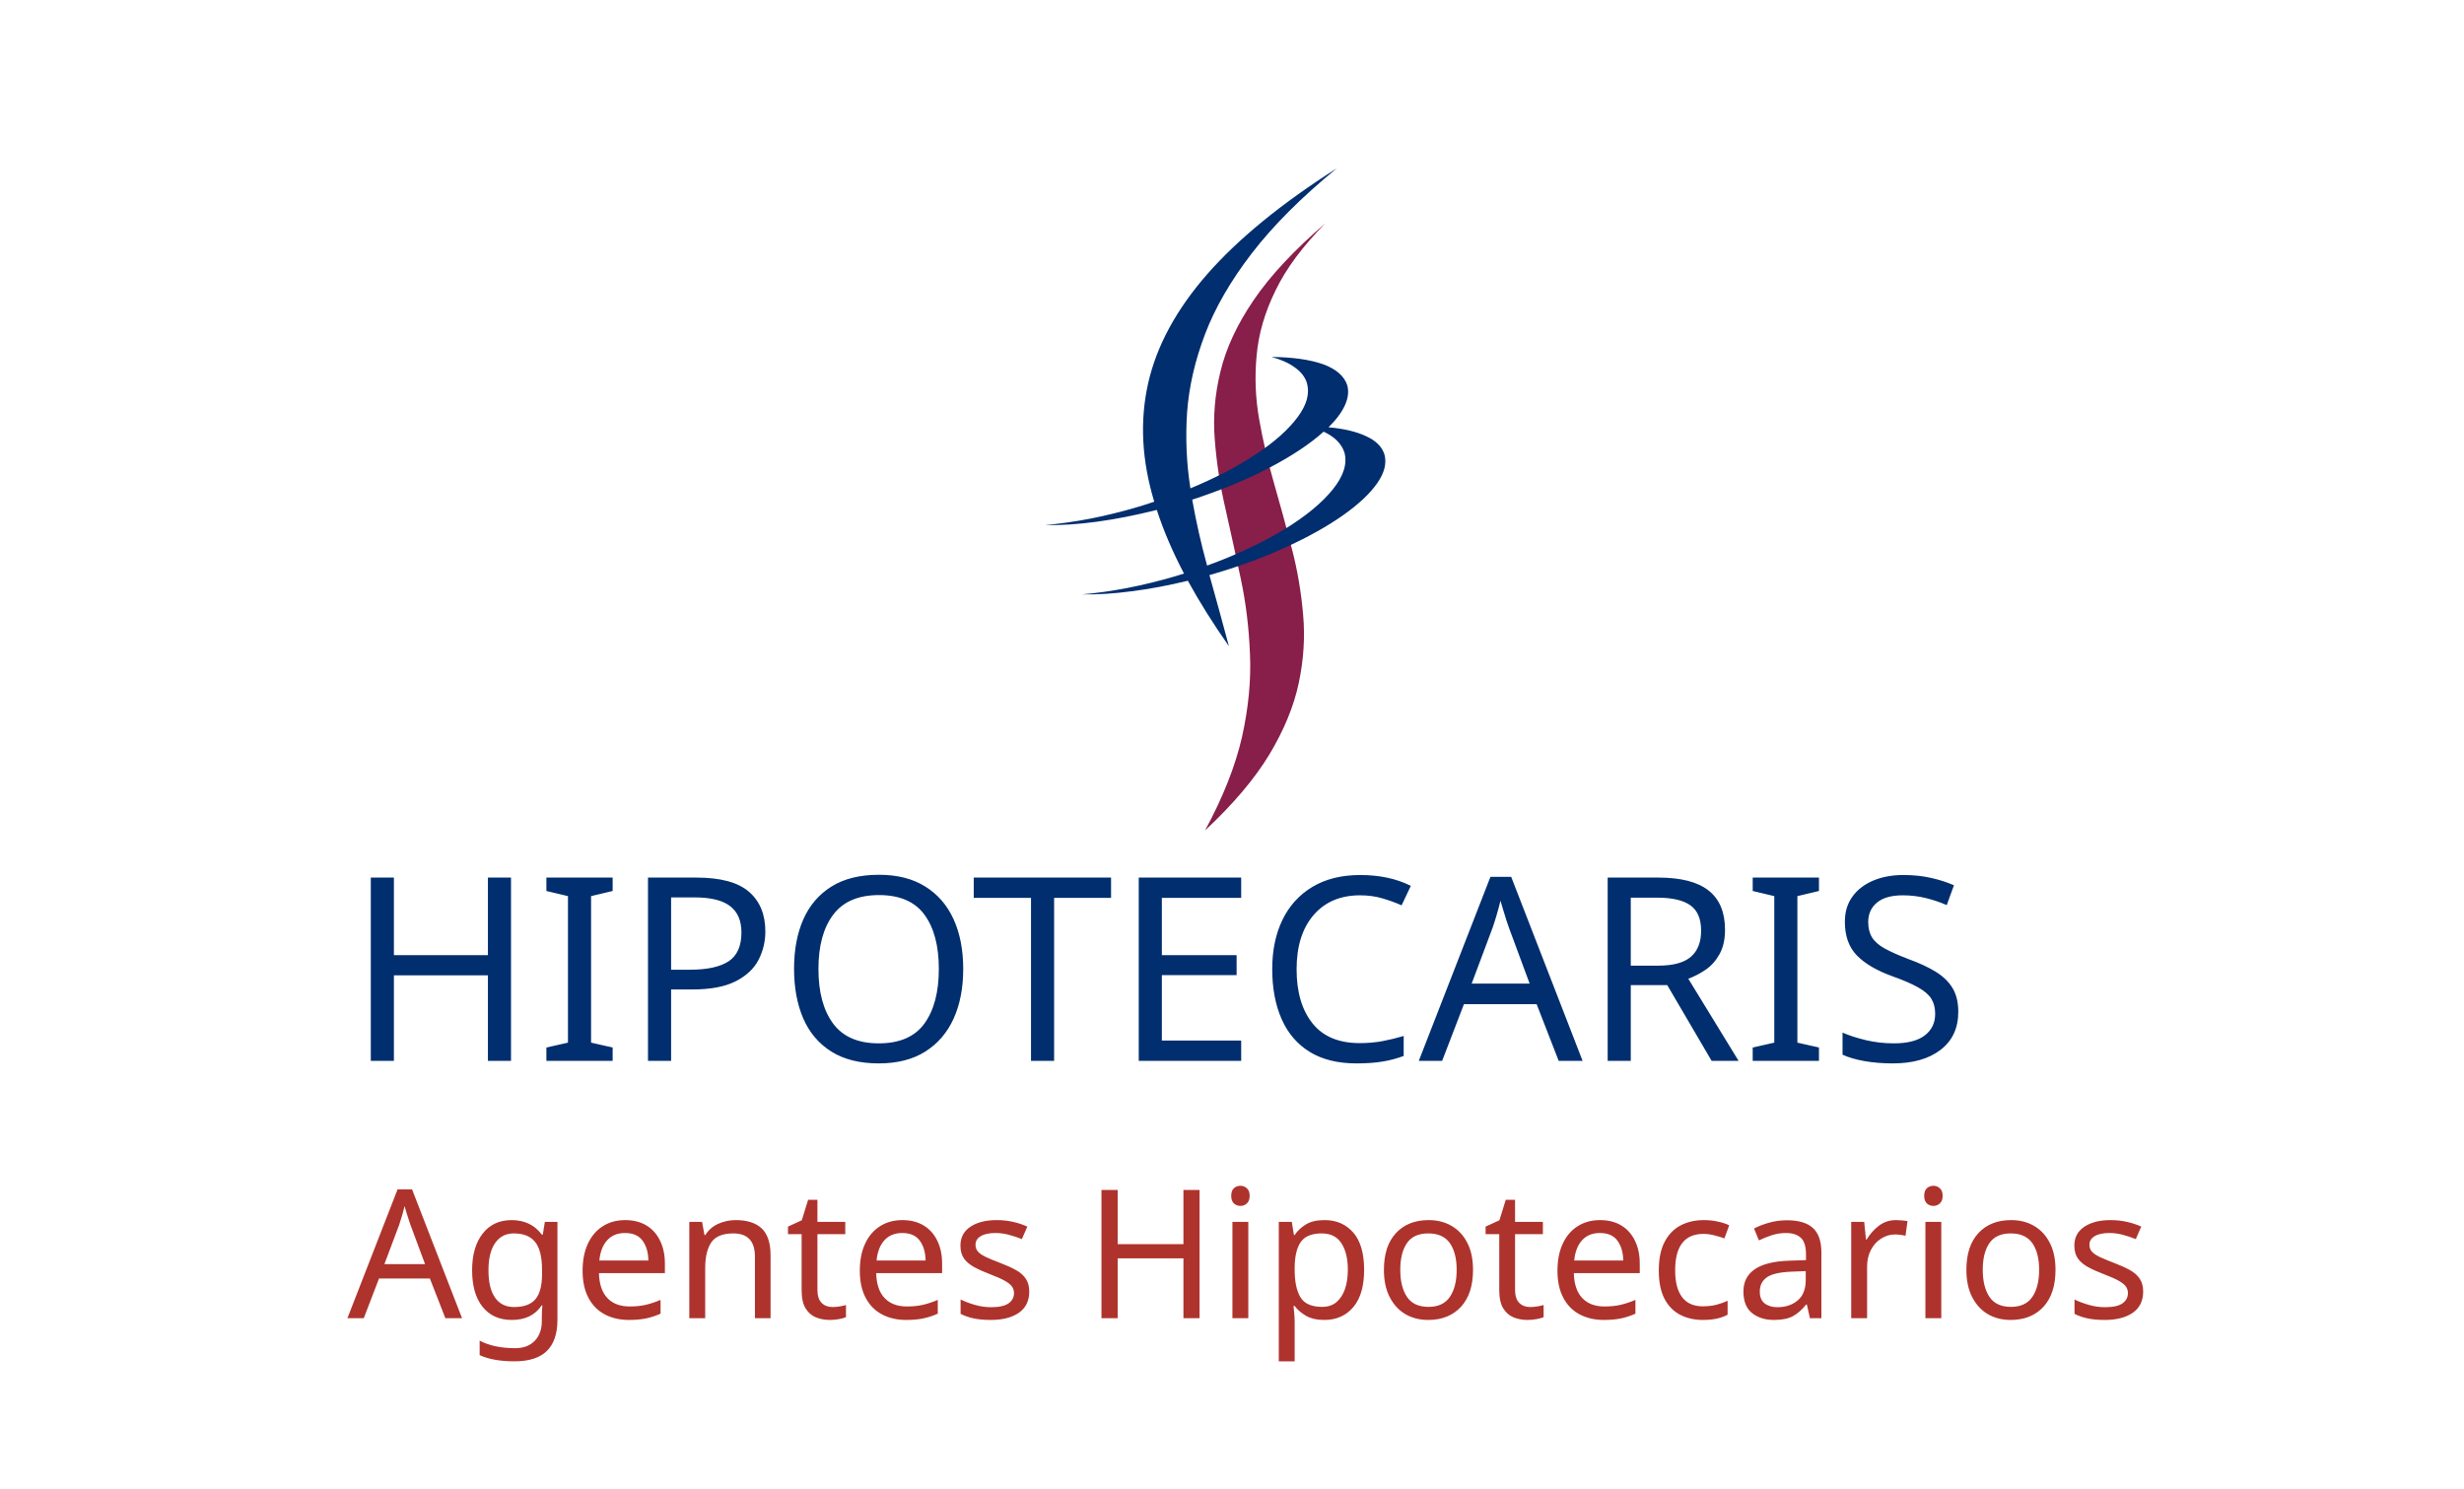
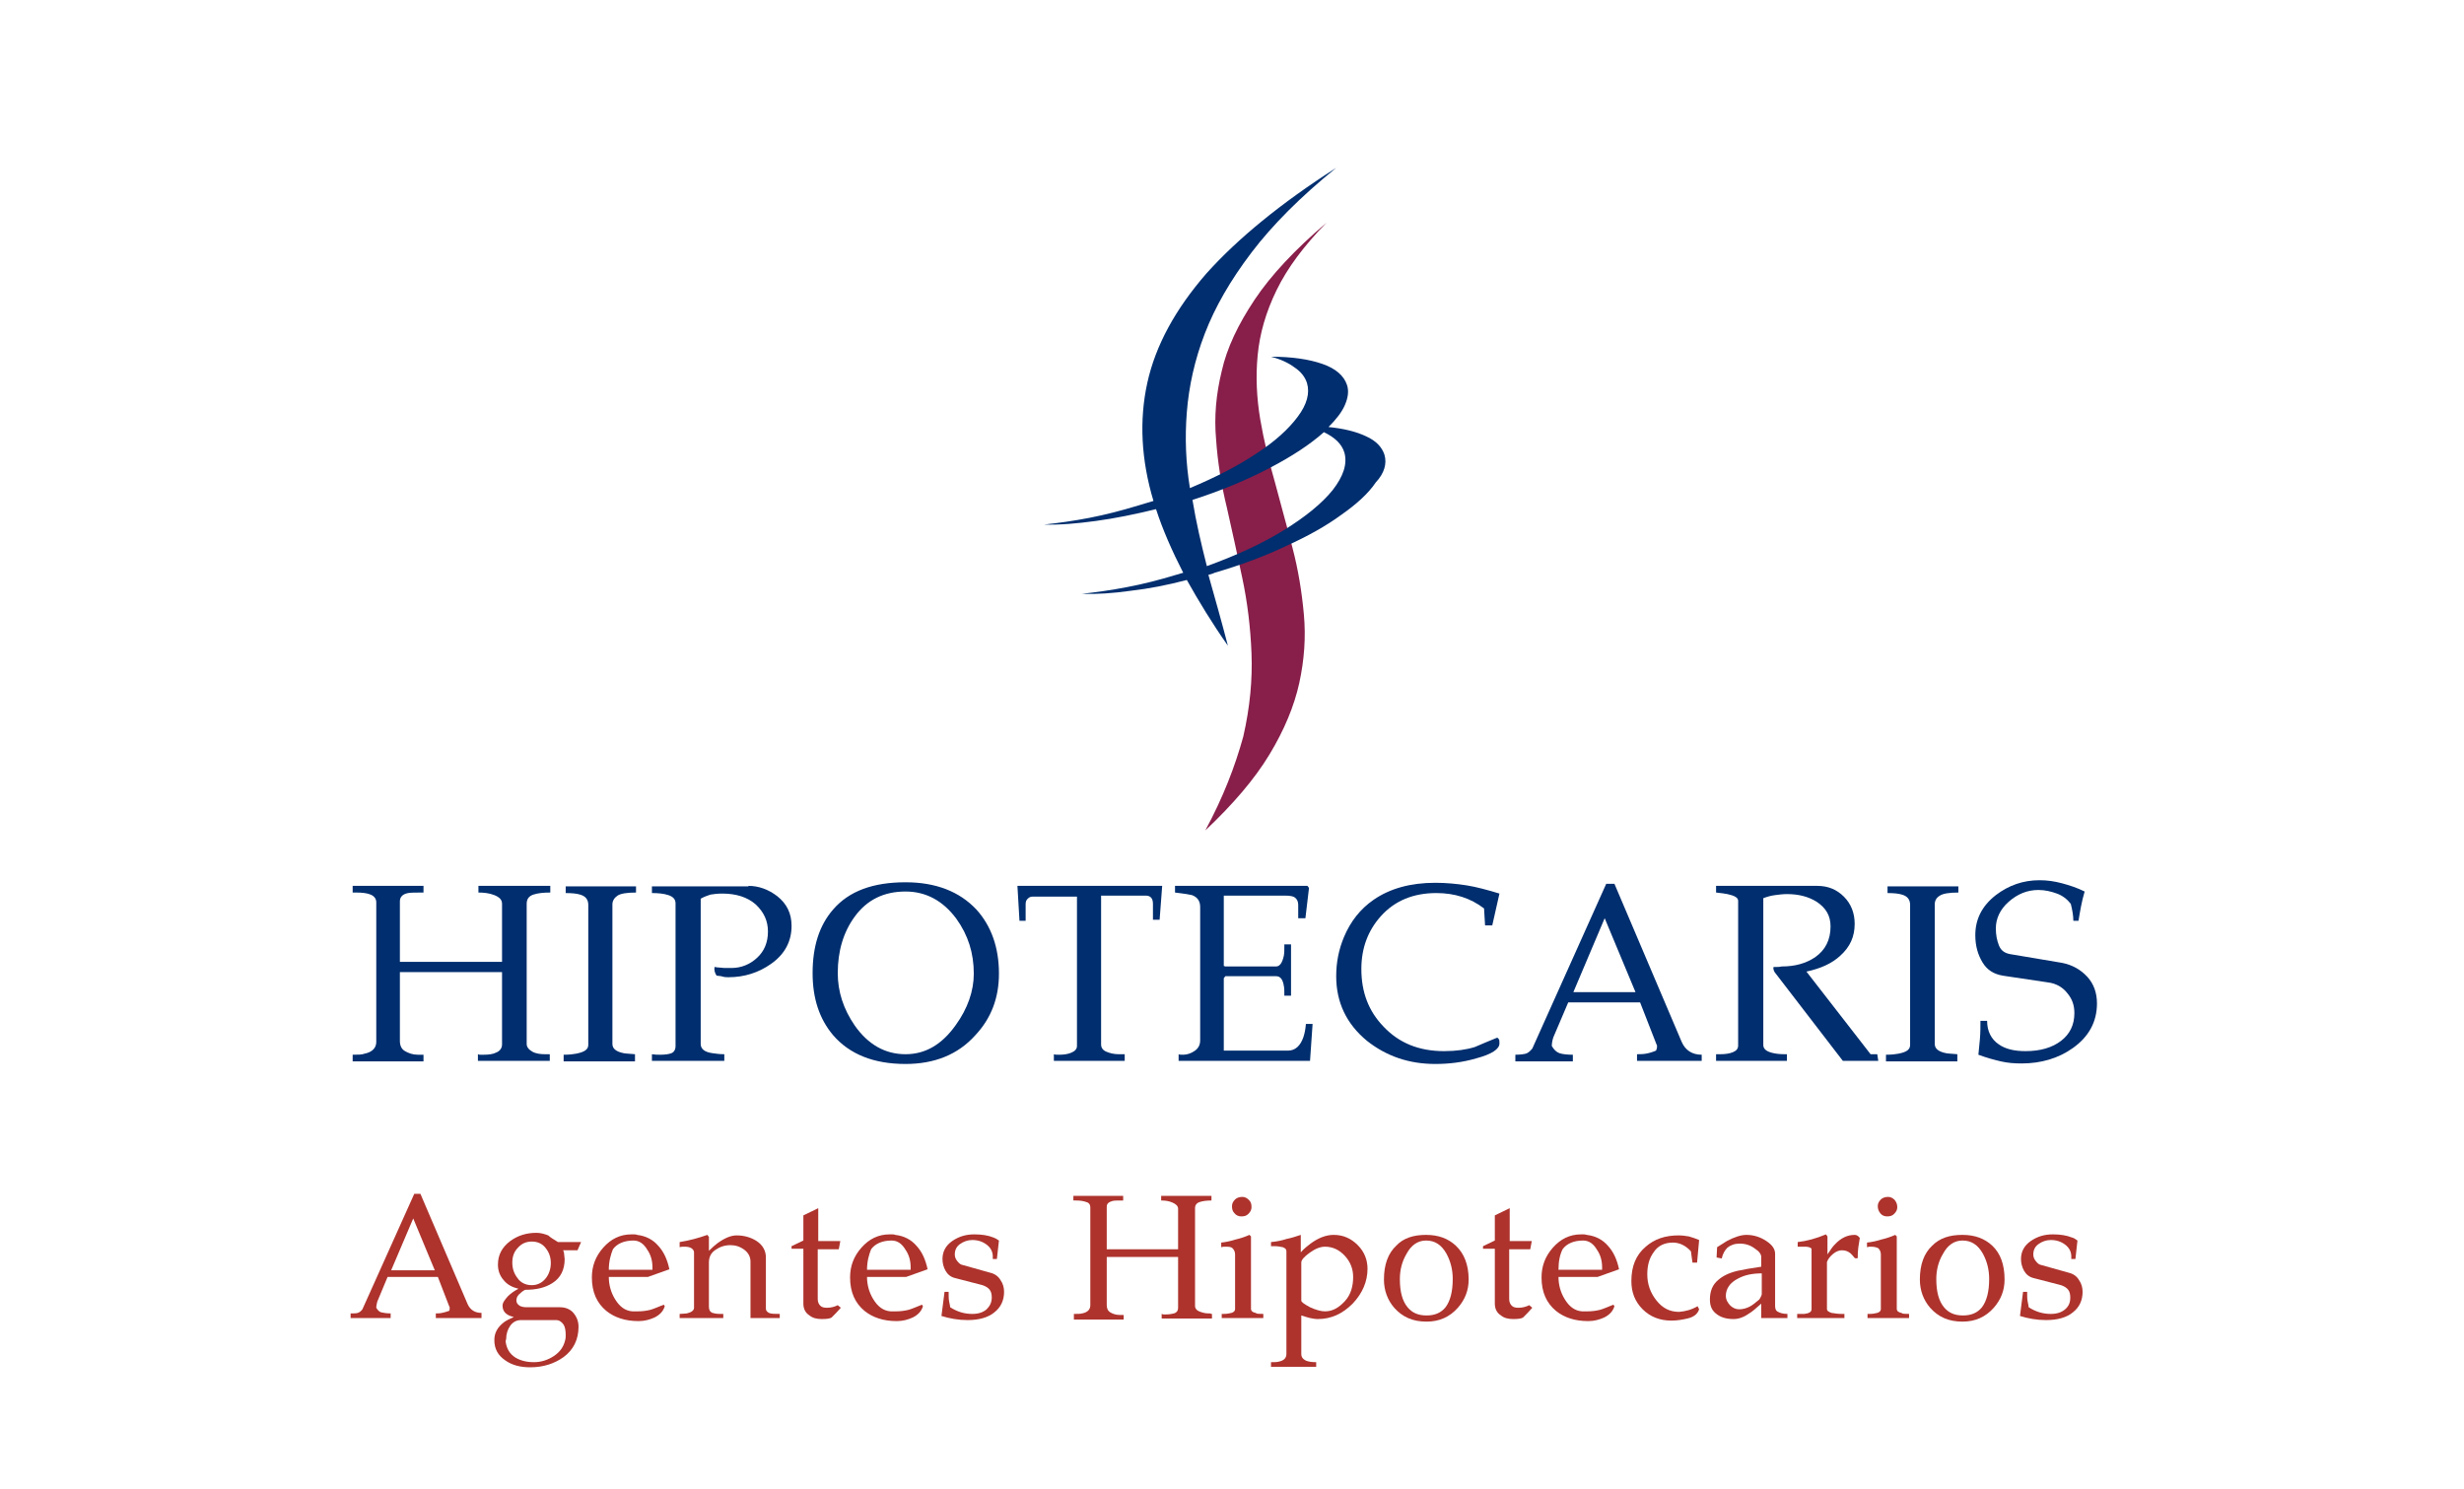
- <svg xmlns="http://www.w3.org/2000/svg" width="480pt" height="290pt" viewBox="0 0 480 290" version="1.1">
+ <svg xmlns="http://www.w3.org/2000/svg" version="1.1" id="Layer_1" x="0px" y="0px" viewBox="0 0 480 290" style="enable-background:new 0 0 480 290;" xml:space="preserve">
+   <style type="text/css">
+ 	.st0{fill:#881E4A;}
+ 	.st1{fill:#002E6E;}
+ 	.st2{enable-background:new    ;}
+ 	.st3{fill:#AE332D;}
+ </style>
  <g id="surface2" transform="matrix(1,0,0,1,0,0)">
-     <path style=" stroke:none;fill-rule:evenodd;fill:rgb(53.333%,11.765%,29.02%);fill-opacity:1;" d="M 234.75 161.801 C 240.184 156.734 244.352 151.816 247.25 147.051 C 250.117 142.285 252.035 137.633 253 133.102 C 253.965 128.535 254.25 124.082 253.852 119.75 C 253.484 115.383 252.75 111.082 251.648 106.852 C 250.551 102.582 249.398 98.367 248.199 94.199 C 247 90.035 246.035 85.883 245.301 81.75 C 244.566 77.582 244.398 73.418 244.801 69.25 C 245.168 65.051 246.398 60.816 248.5 56.551 C 250.566 52.285 253.801 47.934 258.199 43.5 C 252.102 48.734 247.434 53.734 244.199 58.5 C 240.965 63.266 238.816 67.898 237.75 72.398 C 236.648 76.898 236.285 81.332 236.648 85.699 C 236.984 90.102 237.668 94.535 238.699 99 C 239.699 103.434 240.699 108 241.699 112.699 C 242.699 117.398 243.301 122.301 243.5 127.398 C 243.734 132.5 243.215 137.898 241.949 143.602 C 240.648 149.266 238.25 155.332 234.75 161.801 " />
-     <path style=" stroke:none;fill-rule:evenodd;fill:rgb(0%,18.039%,43.137%);fill-opacity:1;" d="M 232.25 97.352 C 237.852 95.516 242.852 93.449 247.25 91.148 C 251.648 88.852 255.184 86.5 257.852 84.102 C 259.984 85.102 261.332 86.449 261.898 88.148 C 262.5 90.352 261.734 92.766 259.602 95.398 C 257.465 98.035 254.301 100.633 250.102 103.199 C 245.867 105.766 240.883 108.102 235.148 110.199 C 233.984 105.965 233.016 101.684 232.25 97.352 M 269.699 88.551 C 269.234 87.051 268.051 85.867 266.148 85 C 264.25 84.102 261.801 83.516 258.801 83.25 C 260.301 81.785 261.367 80.352 262 78.949 C 262.633 77.551 262.785 76.25 262.449 75.051 C 261.852 73.25 260.266 71.883 257.699 70.949 C 255.102 70.051 251.766 69.582 247.699 69.551 C 249.566 70.051 251.082 70.734 252.25 71.602 C 253.449 72.434 254.234 73.449 254.602 74.648 C 255.168 76.684 254.566 78.883 252.801 81.25 C 251.035 83.648 248.352 86.051 244.75 88.449 C 241.148 90.852 236.867 93.082 231.898 95.148 C 231.133 90.285 230.918 85.352 231.25 80.352 C 231.617 75.352 232.785 70.266 234.75 65.102 C 236.715 59.934 239.766 54.668 243.898 49.301 C 248.035 43.934 253.535 38.434 260.398 32.801 C 249.602 39.668 241.184 46.551 235.148 53.449 C 229.117 60.352 225.285 67.449 223.648 74.75 C 222.016 82.051 222.418 89.715 224.852 97.75 C 223.883 98.082 222.898 98.398 221.898 98.699 C 218.633 99.668 215.465 100.449 212.398 101.051 C 209.301 101.648 206.352 102.066 203.551 102.301 C 206.617 102.367 210 102.148 213.699 101.648 C 217.367 101.148 221.25 100.383 225.352 99.352 C 226.648 103.352 228.418 107.484 230.648 111.75 C 230.184 111.883 229.699 112.035 229.199 112.199 C 225.934 113.168 222.75 113.949 219.648 114.551 C 216.582 115.148 213.633 115.566 210.801 115.801 C 213.734 115.867 216.949 115.668 220.449 115.199 C 223.918 114.766 227.566 114.082 231.398 113.148 C 233.668 117.285 236.332 121.535 239.398 125.898 C 238.168 121.301 236.898 116.684 235.602 112.051 C 236 111.949 236.398 111.832 236.801 111.699 C 241.867 110.199 246.516 108.465 250.75 106.5 C 254.949 104.566 258.551 102.551 261.551 100.449 C 264.582 98.316 266.816 96.234 268.25 94.199 C 269.684 92.168 270.168 90.285 269.699 88.551 " />
+     <path class="st0" d="M234.8,161.8c5.4-5.1,9.6-10,12.5-14.8c2.9-4.8,4.8-9.4,5.8-13.9c1-4.6,1.3-9,0.9-13.4   c-0.4-4.4-1.1-8.7-2.2-12.9c-1.1-4.3-2.3-8.5-3.4-12.7c-1.2-4.2-2.2-8.3-2.9-12.4c-0.7-4.2-0.9-8.3-0.5-12.5   c0.4-4.2,1.6-8.4,3.7-12.7c2.1-4.3,5.3-8.6,9.7-13.1c-6.1,5.2-10.8,10.2-14,15s-5.4,9.4-6.4,13.9c-1.1,4.5-1.5,8.9-1.1,13.3   c0.3,4.4,1,8.8,2.1,13.3c1,4.4,2,9,3,13.7s1.6,9.6,1.8,14.7c0.2,5.1-0.3,10.5-1.6,16.2C240.6,149.3,238.3,155.3,234.8,161.8" />
+     <path class="st1" d="M232.3,97.4c5.6-1.8,10.6-3.9,15-6.2c4.4-2.3,7.9-4.6,10.6-7c2.1,1,3.5,2.3,4,4c0.6,2.2-0.2,4.6-2.3,7.3   c-2.1,2.6-5.3,5.2-9.5,7.8c-4.2,2.6-9.2,4.9-15,7C234,106,233,101.7,232.3,97.4 M269.7,88.6c-0.5-1.5-1.6-2.7-3.6-3.6   c-1.9-0.9-4.3-1.5-7.3-1.8c1.5-1.5,2.6-2.9,3.2-4.3c0.6-1.4,0.8-2.7,0.4-3.9c-0.6-1.8-2.2-3.2-4.8-4.1c-2.6-0.9-5.9-1.4-10-1.4   c1.9,0.5,3.4,1.2,4.6,2.1c1.2,0.8,2,1.8,2.4,3c0.6,2,0,4.2-1.8,6.6c-1.8,2.4-4.4,4.8-8.1,7.2c-3.6,2.4-7.9,4.6-12.9,6.7   c-0.8-4.9-1-9.8-0.6-14.8c0.4-5,1.5-10.1,3.5-15.3c2-5.2,5-10.4,9.1-15.8c4.1-5.4,9.6-10.9,16.5-16.5   c-10.8,6.9-19.2,13.8-25.3,20.6c-6,6.9-9.9,14-11.5,21.3c-1.6,7.3-1.2,15,1.2,23c-1,0.3-2,0.6-3,0.9c-3.3,1-6.4,1.8-9.5,2.4   c-3.1,0.6-6,1-8.8,1.3c3.1,0.1,6.4-0.2,10.1-0.7c3.7-0.5,7.6-1.3,11.7-2.3c1.3,4,3.1,8.1,5.3,12.4c-0.5,0.1-0.9,0.3-1.4,0.4   c-3.3,1-6.4,1.8-9.6,2.4c-3.1,0.6-6,1-8.8,1.3c2.9,0.1,6.1-0.1,9.6-0.6c3.5-0.4,7.1-1.1,10.9-2.1c2.3,4.1,4.9,8.4,8,12.8   c-1.2-4.6-2.5-9.2-3.8-13.8c0.4-0.1,0.8-0.2,1.2-0.4c5.1-1.5,9.7-3.2,13.9-5.2c4.2-1.9,7.8-3.9,10.8-6.1c3-2.1,5.3-4.2,6.7-6.3   C269.7,92.2,270.2,90.3,269.7,88.6" />
  </g>
  <g id="surface4">
-     <text style="fill:rgb(0,46,110)" font-family="Palermo" font-size="50" id="0" transform="matrix(1,0,0,1,64.35,156.6) translate(3.04,50.09)" xml:space="preserve">HIPOTECARIS</text>
-     <text style="fill:rgb(174,51,45)" font-family="Palermo" font-size="35" id="1" transform="matrix(1,0,0,1,65.55,221.75) translate(2.13,35.08)" xml:space="preserve">Agentes Hipotecarios</text>
+     <g class="st2">
+       <path class="st1" d="M107.1,205.4v1.3h-14v-1.3c0.2,0.1,0.3,0.1,0.5,0.1c0.2,0,0.4,0,0.6,0c1,0,1.8-0.1,2.4-0.4    c0.8-0.3,1.2-0.9,1.2-1.6v-14.1H77.9v13.4c0,0.9,0.3,1.6,1,2c0.7,0.4,1.5,0.7,2.5,0.7c0.3,0,0.6,0,1.1,0v1.3H68.7v-1.3    c1,0,1.8,0,2.3-0.2c1.5-0.3,2.3-1.1,2.3-2.3v-27.2c0-0.7-0.4-1.2-1.1-1.5c-0.7-0.3-1.7-0.4-2.8-0.4c-0.3,0-0.6,0-0.7,0v-1.3h13.8    v1.3c-1.5,0-2.5,0-3,0.1c-1.1,0.2-1.6,0.8-1.6,1.6v11.8h19.9v-11.3c0-0.8-0.5-1.3-1.5-1.7c-1-0.4-2.1-0.5-3.1-0.5v-1.3h14v1.3    c-1.3,0-2.4,0.1-3.3,0.4c-0.9,0.3-1.3,0.9-1.3,1.8v27.3c0,0.6,0.4,1.1,1.1,1.5c0.7,0.4,1.6,0.5,2.5,0.5c0.2,0,0.3,0,0.5,0    C106.9,205.4,107,205.4,107.1,205.4z" />
+       <path class="st1" d="M123.9,172.6v1.3c-1.8,0-3,0.2-3.6,0.6c-0.6,0.4-1,1-1,1.7v27.2c0,0.9,0.7,1.5,2.2,1.8    c0.5,0.1,1.2,0.1,2.2,0.2v1.4h-13.9v-1.3c1.1,0,1.9-0.1,2.4-0.2c1.6-0.3,2.4-0.8,2.4-1.7v-27.3c0-1-0.5-1.7-1.6-2    c-0.6-0.2-1.6-0.3-2.8-0.3v-1.3H123.9z" />
+       <path class="st1" d="M145.8,172.6c2,0,3.9,0.7,5.6,2c1.9,1.5,2.8,3.4,2.8,5.8c0,3-1.3,5.5-4,7.4c-2.4,1.7-5.2,2.6-8.3,2.6    c-0.4,0-0.8,0-1.4-0.2c-0.6-0.1-0.9-0.1-0.9-0.1c-0.4-0.6-0.5-1.2-0.4-1.7c0.2,0,0.4,0.1,0.8,0.1c0.4,0,0.7,0.1,1.1,0.1    c0.6,0,1.1,0,1.4,0c1.9,0,3.6-0.7,5-2c1.4-1.3,2.1-3,2.1-5.1c0-2.1-0.8-3.8-2.4-5.3c-1.6-1.4-3.8-2.1-6.5-2.1    c-0.9,0-1.7,0.1-2.3,0.2c-0.6,0.2-1.2,0.4-1.9,0.8v28.3c0,1,0.8,1.6,2.3,1.8c0.7,0.1,1.4,0.2,2.3,0.2v1.3h-14.1v-1.3    c0.6,0.1,1.1,0.1,1.6,0.1c0.9,0,1.7-0.1,2.2-0.3c0.5-0.2,0.8-0.7,0.8-1.4v-27.8c0-0.8-0.5-1.3-1.4-1.6c-0.9-0.3-2-0.4-3.2-0.4    v-1.3H145.8z" />
+       <path class="st1" d="M194.6,189.7c0,4.7-1.5,8.7-4.6,12c-3.4,3.8-8,5.6-13.6,5.6c-6.2,0-10.9-1.9-14.1-5.6c-2.7-3.2-4-7.2-4-12.1    c0-5.2,1.3-9.3,4-12.4c3.1-3.6,7.8-5.3,14.1-5.3c5.9,0,10.5,1.8,13.8,5.3C193.1,180.4,194.6,184.6,194.6,189.7z M189.7,189.7    c0-4-1.1-7.5-3.4-10.7c-2.6-3.5-5.9-5.3-9.9-5.3c-4.2,0-7.5,1.6-9.9,4.9c-2.2,3-3.3,6.7-3.3,11c0,3.6,1.1,7,3.3,10.2    c2.6,3.7,5.9,5.6,9.9,5.6c3.9,0,7.1-1.9,9.8-5.7C188.5,196.5,189.7,193.1,189.7,189.7z" />
+       <path class="st1" d="M198.2,172.6h28.2l-0.5,6.6h-1.3v-3.1c0-1.1-0.5-1.6-1.4-1.6h-8.7v29c0,0.6,0.3,1.1,1,1.4s1.5,0.5,2.4,0.5    c0.5,0,0.9,0,1.2,0v1.3h-13.8v-1.3c0.2,0.1,0.5,0.1,1,0.1c0.9,0,1.7-0.1,2.4-0.4c0.7-0.3,1.1-0.7,1.1-1.3v-29.1h-8.7    c-0.3,0-0.6,0.1-0.9,0.4c-0.3,0.3-0.4,0.6-0.4,1.1v3.2h-1.2L198.2,172.6z" />
+       <path class="st1" d="M255.7,199.5l-0.5,7.2h-25.6v-1.3c0.2,0.1,0.4,0.1,0.9,0.1c0.8,0,1.6-0.3,2.3-0.8c0.7-0.5,1-1.2,1-2v-26    c0-1.1-0.5-1.9-1.6-2.3c-0.4-0.1-1.5-0.3-3.3-0.5v-1.3h25.8l0.3,0.4l-0.7,5.9h-1.4v-2.6c0-0.6-0.2-1-0.5-1.3    c-0.4-0.4-1.1-0.5-2.1-0.5h-11.9v13.7l0.3,0.1h9.9c0.7,0,1.2-0.7,1.5-2.1c0.1-0.5,0.1-1.2,0.1-2.2h1.3v10h-1.3    c0-0.9,0-1.5-0.1-1.9c-0.2-1.3-0.7-1.9-1.5-1.9h-9.9l-0.3,0.4v14.1h12.5c1.4,0,2.4-0.9,3-2.6c0.2-0.6,0.4-1.4,0.5-2.6H255.7z" />
+       <path class="st1" d="M292.1,203.3c0,1.1-1.5,2.1-4.5,2.9c-2.7,0.8-5.4,1.1-8,1.1c-5.1,0-9.5-1.5-13.3-4.5c-4-3.3-6-7.5-6-12.6    c0-2.7,0.5-5.2,1.5-7.6c1.3-3.1,3.2-5.5,5.8-7.3c3.2-2.2,7.2-3.3,12-3.3c2.1,0,4.2,0.2,6.1,0.5c1.9,0.3,4.1,0.9,6.4,1.6l-1.4,6.2    h-1.4l-0.2-3.3c-2.6-2-5.7-3-9.3-3c-4.5,0-8.1,1.5-10.8,4.5c-2.5,2.8-3.8,6.2-3.8,10.3c0,4.5,1.4,8.2,4.3,11.2    c3,3.2,6.9,4.8,11.8,4.8c2.4,0,4.4-0.3,6-0.8c1.4-0.6,2.8-1.2,4.3-1.8c0.2,0,0.3,0.1,0.3,0.2C292.1,202.5,292.1,202.8,292.1,203.3    z" />
+       <path class="st1" d="M331.6,206.7h-12.7v-1.3c0.5,0,1.1,0,1.7-0.1c0.6-0.1,1.3-0.3,2-0.6c0.1-0.2,0.2-0.5,0.2-0.8    c0-0.1,0-0.3-0.1-0.4l-3.2-8.2h-14l-2.9,6.8c-0.2,0.6-0.3,1.2-0.3,1.7c0.4,0.7,0.9,1.2,1.5,1.4c0.6,0.2,1.5,0.3,2.6,0.3v1.3h-11.2    v-1.3c0.9,0,1.6-0.1,2-0.2c0.4-0.1,0.8-0.4,1.3-1l14.4-32.1h1.6l13.1,30.8c0.7,1.6,2,2.5,3.9,2.5V206.7z M318.6,193.3l-6-14.4    l-6.1,14.4H318.6z" />
+       <path class="st1" d="M365.7,205.4l0.2,1.3l-6.9,0l-13.3-17.3c-0.2-0.4-0.3-0.7-0.2-1c0.1,0,0.3,0,0.6,0s0.6,0,1-0.1    c2.6,0,4.7-0.6,6.5-1.8c2-1.4,3-3.4,3-6c0-2.1-0.9-3.6-2.7-4.8c-1.6-1-3.5-1.5-5.8-1.5c-0.8,0-1.5,0.1-2.3,0.2    c-0.8,0.1-1.5,0.3-2.3,0.6v28.6c0,0.7,0.5,1.2,1.6,1.5c0.7,0.2,1.6,0.3,2.5,0.3c0.3,0,0.4,0,0.5,0h0v1.3h-13.8v-1.3    c0.4,0,0.6,0,0.8,0c0.9,0,1.8-0.1,2.5-0.4c0.7-0.3,1-0.7,1-1.3v-28.2c0-0.6-0.7-1-2.1-1.3c-0.5-0.1-1.2-0.2-2.2-0.3v-1.3H354    c2.1,0,3.8,0.7,5.2,2.1c1.4,1.4,2.1,3.2,2.1,5.3c0,2.5-0.9,4.5-2.8,6.2c-1.6,1.5-3.8,2.5-6.6,3.1l12.5,16.1L365.7,205.4z" />
+       <path class="st1" d="M381.5,172.6v1.3c-1.8,0-3,0.2-3.6,0.6c-0.7,0.4-1,1-1,1.7v27.2c0,0.9,0.7,1.5,2.2,1.8    c0.5,0.1,1.2,0.1,2.2,0.2v1.4h-13.9v-1.3c1.1,0,1.9-0.1,2.4-0.2c1.6-0.3,2.3-0.8,2.3-1.7v-27.3c0-1-0.5-1.7-1.6-2    c-0.6-0.2-1.6-0.3-2.8-0.3v-1.3H381.5z" />
+       <path class="st1" d="M401.7,187.6c2,0.4,3.6,1.3,4.9,2.7s1.9,3.2,1.9,5.2c0,3.6-1.6,6.5-4.7,8.7c-2.8,2-6.2,3-10,3    c-1.4,0-2.7-0.1-4-0.4c-1.3-0.3-2.8-0.7-4.4-1.3c0.1-0.9,0.2-1.9,0.3-3.1s0.1-2.3,0.1-3.5h1.3c0,2,0.8,3.6,2.3,4.6    c1.3,0.9,3,1.3,5.2,1.3c2.9,0,5.2-0.7,6.9-2s2.6-3.1,2.6-5.4c0-1.5-0.4-2.7-1.3-3.8c-0.9-1.2-2.2-2-3.9-2.2l-8.7-1.3    c-1.8-0.3-3.1-1.1-4-2.6c-0.9-1.5-1.4-3.2-1.4-5.3c0-3.1,1.3-5.7,4-7.8c2.5-1.9,5.3-2.9,8.5-2.9c1.5,0,2.9,0.2,4.4,0.6    c1.5,0.4,3,0.9,4.4,1.6c-0.6,2-0.9,3.9-1.2,5.7h-1c0-1-0.2-2.1-0.5-3.3c-0.7-0.9-1.6-1.6-2.7-2s-2.3-0.7-3.6-0.7    c-2.2,0-4.1,0.8-5.8,2.3c-1.7,1.5-2.5,3.3-2.5,5.2c0,1.2,0.2,2.3,0.6,3.3c0.4,1,1.1,1.5,2.2,1.7L401.7,187.6z" />
+     </g>
+     <g class="st2">
+       <path class="st3" d="M93.8,256.8h-8.9v-0.9c0.4,0,0.8,0,1.2-0.1s0.9-0.2,1.4-0.4c0.1-0.2,0.1-0.4,0.1-0.6c0-0.1,0-0.2-0.1-0.3    l-2.2-5.7h-9.8l-2,4.8c-0.1,0.4-0.2,0.8-0.2,1.2c0.3,0.5,0.6,0.8,1,0.9c0.4,0.1,1.1,0.2,1.8,0.2v0.9h-7.8v-0.9    c0.7,0,1.1,0,1.4-0.1c0.3-0.1,0.6-0.3,0.9-0.7l10.1-22.5h1.2l9.2,21.5c0.5,1.1,1.4,1.7,2.7,1.7V256.8z M84.7,247.5l-4.2-10.1    l-4.3,10.1H84.7z" />
+       <path class="st3" d="M108.7,242h4.5l-0.7,1.6h-2.8c0.1,0.2,0.2,0.5,0.2,0.8c0,0.3,0.1,0.6,0.1,0.9c0,2.1-0.8,3.7-2.4,4.7    c-1.4,0.9-3.1,1.3-5.3,1.3c-0.4,0.2-0.8,0.5-1.2,0.9s-0.5,0.8-0.5,1.2c0,0.4,0.2,0.7,0.6,1c0.4,0.2,0.8,0.3,1.4,0.3h6.5    c1.1,0,2,0.4,2.6,1.1s1,1.6,1,2.7c0,2.5-1,4.5-2.9,5.9c-1.8,1.3-4,2-6.5,2c-1.9,0-3.5-0.4-4.8-1.3c-1.5-1-2.2-2.3-2.2-4    c0-1.4,0.6-2.5,1.9-3.5c0.4-0.3,1-0.6,1.9-1c-1.4-0.3-2.2-1-2.2-2.2c0-0.6,0.4-1.1,1-1.8c0.6-0.6,1.3-1.1,2.1-1.5    c-1.2-0.3-2.2-0.8-2.9-1.7c-0.7-0.8-1.1-1.8-1.1-3c0-1.9,0.8-3.4,2.4-4.6c1.5-1.1,3.2-1.6,5.1-1.6c0.8,0,1.5,0.2,2.3,0.5    C107.2,241.1,107.9,241.5,108.7,242z M98.5,261.4c0.2,1.4,0.8,2.4,1.9,3.1c1,0.6,2.2,0.9,3.6,0.9c1.4,0,2.7-0.4,3.9-1.2    c1.2-0.8,1.9-1.8,2.2-3.1c0.1-0.3,0.1-0.7,0.1-1c0-0.8-0.1-1.5-0.4-2c-0.4-0.6-0.9-0.9-1.5-0.9h-6.8c-0.9,0-1.6,0.4-2.1,1.1    c-0.5,0.7-0.8,1.6-0.8,2.6C98.5,261.2,98.5,261.3,98.5,261.4z M103.6,250.4c1,0,1.9-0.4,2.6-1.2c0.7-0.8,1.1-1.9,1.1-3.1    c0-1.1-0.3-2-0.9-2.8c-0.7-1-1.7-1.4-2.8-1.4c-1.1,0-2,0.4-2.7,1.2c-0.8,0.8-1.1,1.8-1.1,2.9c0,1.1,0.3,2.1,1,3    C101.4,249.9,102.4,250.4,103.6,250.4z" />
+       <path class="st3" d="M124.1,240.6c1.7,0.2,3.1,0.9,4.2,2.2c1,1.1,1.7,2.6,2.1,4.5l-4.2,1.5h-7.6c0,1.5,0.4,3,1.2,4.3    c0.9,1.5,2,2.3,3.4,2.4c0.2,0,0.3,0,0.5,0c0.1,0,0.3,0,0.5,0c0.9,0,1.7-0.1,2.5-0.3c0.7-0.2,1.6-0.6,2.6-1l0.2,0.3    c-0.3,1-1,1.7-2,2.2c-0.9,0.4-1.9,0.7-3.1,0.7c-2.6,0-4.7-0.7-6.3-2c-1.8-1.5-2.8-3.6-2.8-6.5c0-2.2,0.7-4.1,2.2-5.8    c1.5-1.7,3.3-2.6,5.5-2.6c0.1,0,0.3,0,0.5,0C123.7,240.5,123.9,240.5,124.1,240.6z M118.6,247.4h8.5c0-0.2,0-0.4,0-0.5    c0-1.2-0.3-2.4-1-3.4c-0.7-1.2-1.6-1.8-2.7-1.8c-1.8,0-3.2,0.6-4,1.7C119,244.4,118.6,245.7,118.6,247.4z" />
+       <path class="st3" d="M151.9,256v0.8h-5.7v-11c0-0.9-0.4-1.7-1.2-2.3c-0.8-0.6-1.7-0.9-2.7-0.9c-1.1,0-2,0.3-2.9,0.9    s-1.3,1.4-1.3,2.5v8.6c0,0.6,0.2,1,0.7,1.2c0.3,0.1,0.8,0.2,1.5,0.2c0.3,0,0.5,0,0.6,0v0.8h-8.5V256c0.6,0,1.1-0.1,1.4-0.1    c0.9-0.2,1.4-0.6,1.4-1.1v-10.8c0-0.3-0.2-0.6-0.5-0.8c-0.3-0.2-0.8-0.3-1.3-0.3c-0.4,0-0.7,0-1,0.1V242c1.9-0.3,3.7-0.8,5.4-1.4    l0.3,0.4v2.7c0.7-0.7,1.3-1.2,1.7-1.5c1.4-1,2.6-1.5,3.7-1.5c1.5,0,2.8,0.4,3.9,1.1c1.2,0.8,1.8,1.9,1.8,3.2v10    c0,0.3,0.2,0.6,0.6,0.8S150.9,256,151.9,256z" />
+       <path class="st3" d="M159.3,241.8h4.4l-0.3,1.6h-4.1v9.7c0,0.6,0.2,1,0.5,1.3c0.3,0.3,0.7,0.4,1.3,0.4c0.8,0,1.5-0.2,2.1-0.5    l0.6,0.5c-0.6,0.7-1.2,1.3-1.8,1.9c-0.3,0.2-0.9,0.3-1.9,0.3c-1,0-1.8-0.2-2.4-0.7c-0.8-0.5-1.2-1.3-1.2-2.3v-10.7h-2.3v-0.5    l2.3-1.1v-4.9l2.9-1.4V241.8z" />
+       <path class="st3" d="M174.4,240.6c1.7,0.2,3.1,0.9,4.2,2.2c1,1.1,1.7,2.6,2.1,4.5l-4.2,1.5h-7.6c0,1.5,0.4,3,1.2,4.3    c0.9,1.5,2,2.3,3.4,2.4c0.2,0,0.3,0,0.5,0c0.1,0,0.3,0,0.5,0c0.9,0,1.7-0.1,2.5-0.3c0.7-0.2,1.6-0.6,2.6-1l0.2,0.3    c-0.3,1-1,1.7-2,2.2c-0.9,0.4-1.9,0.7-3.1,0.7c-2.6,0-4.7-0.7-6.3-2c-1.8-1.5-2.8-3.6-2.8-6.5c0-2.2,0.7-4.1,2.2-5.8    c1.5-1.7,3.3-2.6,5.5-2.6c0.1,0,0.3,0,0.5,0C173.9,240.5,174.2,240.5,174.4,240.6z M168.9,247.4h8.5c0-0.2,0-0.4,0-0.5    c0-1.2-0.3-2.4-1-3.4c-0.7-1.2-1.6-1.8-2.7-1.8c-1.8,0-3.2,0.6-4,1.7C169.3,244.4,168.9,245.7,168.9,247.4z" />
+       <path class="st3" d="M194.6,241.7l-0.4,3.6h-0.8c0-0.1,0-0.3,0-0.5c0-0.9-0.4-1.7-1.2-2.3c-0.8-0.6-1.7-0.9-2.8-0.9    c-0.9,0-1.7,0.3-2.4,0.8c-0.7,0.5-1,1.2-1,2c0,0.4,0.1,0.8,0.4,1.2c0.3,0.4,0.6,0.7,0.9,0.8l5.7,1.6c0.8,0.2,1.5,0.7,1.9,1.4    c0.5,0.7,0.7,1.5,0.7,2.3c0,1.6-0.6,3-1.9,4c-1.2,1-3,1.5-5.2,1.5c-1.8,0-3.5-0.3-5.1-0.8l0.6-4.7h0.8c0,0.8,0,1.4,0.1,1.9    c0.1,0.5,0.2,0.9,0.2,1.1c1.4,0.9,2.8,1.3,4.3,1.3c1.2,0,2.1-0.3,2.8-0.9c0.6-0.6,1-1.3,1-2.3c0-0.6-0.1-1.1-0.4-1.5    c-0.3-0.4-0.8-0.7-1.4-0.9l-5.4-1.4c-0.8-0.2-1.4-0.7-1.8-1.4s-0.6-1.5-0.6-2.3c0-1.4,0.6-2.6,1.9-3.5c1.3-0.9,2.7-1.3,4.3-1.3    c1.5,0,2.7,0.2,3.7,0.6C193.8,241.2,194.2,241.4,194.6,241.7z" />
+       <path class="st3" d="M236.1,256v0.9h-9.8v-0.9c0.1,0,0.2,0.1,0.4,0.1c0.1,0,0.3,0,0.4,0c0.7,0,1.2-0.1,1.6-0.2    c0.6-0.2,0.8-0.6,0.8-1.1v-9.9h-13.9v9.4c0,0.6,0.2,1.1,0.7,1.4c0.5,0.3,1.1,0.5,1.8,0.5c0.2,0,0.4,0,0.8,0v0.9h-9.7V256    c0.7,0,1.3,0,1.6-0.1c1.1-0.2,1.6-0.8,1.6-1.6v-19.1c0-0.5-0.3-0.9-0.8-1c-0.5-0.2-1.2-0.3-2-0.3c-0.2,0-0.4,0-0.5,0V233h9.7v0.9    c-1.1,0-1.8,0-2.1,0.1c-0.7,0.2-1.1,0.5-1.1,1.1v8.3h13.9v-7.9c0-0.5-0.4-0.9-1.1-1.2c-0.7-0.3-1.4-0.4-2.2-0.4V233h9.8v0.9    c-0.9,0-1.7,0.1-2.3,0.3c-0.6,0.2-0.9,0.6-0.9,1.2v19.1c0,0.4,0.3,0.8,0.8,1s1.1,0.4,1.8,0.4c0.1,0,0.2,0,0.3,0    C235.9,256,236,256,236.1,256z" />
+       <path class="st3" d="M246.1,256v0.8h-8.1V256c0.2,0,0.3,0,0.4,0c0.6,0,1.1-0.1,1.5-0.2c0.4-0.1,0.7-0.4,0.7-0.7v-10.7    c0-0.5-0.2-0.9-0.5-1.2s-0.8-0.3-1.5-0.3c-0.2,0-0.4,0-0.7,0.1v-0.9c0.9-0.1,1.9-0.3,2.8-0.6c0.9-0.2,1.8-0.5,2.7-0.9l0.3,0.3    v14.1c0,0.4,0.3,0.7,0.9,0.8C244.8,256,245.3,256,246.1,256z M242,233.2c0.5,0,0.9,0.2,1.3,0.6c0.4,0.4,0.5,0.8,0.5,1.4    c0,0.5-0.2,0.9-0.6,1.3c-0.4,0.4-0.8,0.5-1.4,0.5c-0.5,0-1-0.2-1.3-0.6c-0.4-0.4-0.5-0.8-0.5-1.4c0-0.5,0.2-0.9,0.6-1.3    C240.9,233.4,241.4,233.2,242,233.2z" />
+       <path class="st3" d="M259.8,240.6c1.9,0,3.4,0.7,4.7,2s1.9,2.9,1.9,4.6c0,2.5-1,4.8-2.9,6.8c-2,2-4.2,3-6.8,3    c-0.5,0-1-0.1-1.5-0.2c-0.5-0.1-1-0.3-1.7-0.5v7.5c0,0.6,0.3,1,0.9,1.3c0.5,0.2,1.1,0.3,2,0.3v0.9h-8.8v-0.9c0.7,0,1.1,0,1.5-0.1    c1-0.2,1.5-0.7,1.5-1.5v-20c0-0.4-0.2-0.6-0.7-0.8c-0.5-0.1-1-0.2-1.6-0.2c-0.2,0-0.3,0-0.5,0c0,0-0.1,0-0.2,0V242    c1.1-0.1,2.1-0.3,3-0.6c1-0.2,1.9-0.5,2.8-0.8v3.4c0.7-0.8,1.4-1.3,1.9-1.7C256.8,241.2,258.3,240.6,259.8,240.6z M263.6,248.8    c0-1.5-0.5-2.9-1.6-4.1s-2.4-1.8-3.9-1.8c-0.9,0-1.9,0.4-3,1.2c-1.1,0.8-1.6,1.4-1.6,1.9v7.4c0,0.3,0.6,0.7,1.7,1.3    c1.1,0.5,2.1,0.8,2.9,0.8c1.5,0,2.7-0.7,3.9-2S263.6,250.5,263.6,248.8z" />
+       <path class="st3" d="M277.8,240.6c2.4,0,4.3,0.7,5.8,2.1c1.6,1.5,2.5,3.7,2.5,6.6c0,2.1-0.7,3.9-2.1,5.5c-1.6,1.8-3.6,2.7-6.1,2.7    c-2.7,0-4.7-0.9-6.3-2.7c-1.3-1.5-2-3.4-2-5.5c0-2.9,0.8-5.1,2.4-6.6C273.4,241.2,275.4,240.6,277.8,240.6z M283,249.2    c0-1.8-0.4-3.4-1.2-4.9c-1-1.8-2.3-2.6-4-2.6c-1.6,0-2.9,0.9-3.8,2.6c-0.9,1.5-1.3,3.2-1.3,4.9c0,2.5,0.5,4.3,1.5,5.5    c0.9,1.1,2.1,1.6,3.7,1.6s2.8-0.5,3.7-1.6C282.5,253.5,283,251.7,283,249.2z" />
+       <path class="st3" d="M294,241.8h4.4l-0.3,1.6H294v9.7c0,0.6,0.2,1,0.5,1.3c0.3,0.3,0.7,0.4,1.3,0.4c0.8,0,1.5-0.2,2.1-0.5l0.6,0.5    c-0.6,0.7-1.2,1.3-1.8,1.9c-0.3,0.2-0.9,0.3-1.9,0.3c-1,0-1.8-0.2-2.4-0.7c-0.8-0.5-1.2-1.3-1.2-2.3v-10.7h-2.3v-0.5l2.3-1.1v-4.9    l2.9-1.4V241.8z" />
+       <path class="st3" d="M309.1,240.6c1.7,0.2,3.1,0.9,4.2,2.2c1,1.1,1.7,2.6,2.1,4.5l-4.2,1.5h-7.6c0,1.5,0.4,3,1.2,4.3    c0.9,1.5,2,2.3,3.4,2.4c0.2,0,0.3,0,0.5,0c0.1,0,0.3,0,0.5,0c0.9,0,1.7-0.1,2.5-0.3c0.7-0.2,1.6-0.6,2.6-1l0.2,0.3    c-0.3,1-1,1.7-2,2.2c-0.9,0.4-1.9,0.7-3.1,0.7c-2.6,0-4.7-0.7-6.3-2c-1.8-1.5-2.8-3.6-2.8-6.5c0-2.2,0.7-4.1,2.2-5.8    s3.3-2.6,5.5-2.6c0.1,0,0.3,0,0.5,0C308.6,240.5,308.8,240.5,309.1,240.6z M303.6,247.4h8.5c0-0.2,0-0.4,0-0.5    c0-1.2-0.3-2.4-1-3.4c-0.7-1.2-1.6-1.8-2.7-1.8c-1.8,0-3.2,0.6-4,1.7C303.9,244.4,303.6,245.7,303.6,247.4z" />
+       <path class="st3" d="M330.7,254.5l0.3,0.6c-0.3,0.9-1,1.5-2.3,1.8c-0.9,0.2-1.9,0.4-3.1,0.4c-2.2,0-4.1-0.7-5.6-2.2    c-1.5-1.5-2.2-3.3-2.2-5.5c0-2.9,0.9-5.1,2.8-6.7c1.7-1.5,3.8-2.2,6.4-2.2c0.7,0,1.4,0.1,2,0.2c0.7,0.2,1.3,0.4,2,0.7l-0.4,4.4    h-0.9l-0.3-2.2c-1-1.1-2.2-1.7-3.5-1.7c-1.6,0-2.9,0.6-3.7,1.8c-0.9,1.2-1.3,2.6-1.3,4.4c0,1.9,0.6,3.6,1.8,5.1    c1.2,1.5,2.6,2.2,4.4,2.2C328.3,255.5,329.5,255.2,330.7,254.5z" />
+       <path class="st3" d="M348.2,256v0.8h-5.1V254c-1,0.9-1.8,1.6-2.5,2c-1,0.7-2,1-2.9,1c-1.3,0-2.4-0.3-3.2-0.9    c-1-0.7-1.4-1.6-1.4-2.9c0-1.6,0.5-2.9,1.6-3.8c0.9-0.8,2.1-1.4,3.8-1.8c0.9-0.2,2.5-0.5,4.6-0.8v-1.9c0-0.5-0.4-1.1-1.2-1.6    c-0.9-0.7-1.9-1-3-1c-1,0-1.8,0.3-2.4,0.8c-0.5,0.5-0.9,1.2-1.1,2.1l-1-0.2l0.1-2c0.8-0.5,1.4-0.9,1.9-1.2    c1.5-0.8,2.8-1.2,3.8-1.2c1.4,0,2.7,0.4,3.9,1.2s1.7,1.6,1.7,2.5v10.1c0,0.5,0.1,0.9,0.4,1.1C346.7,255.8,347.3,256,348.2,256z     M342.7,253.2c0.1-0.1,0.2-0.3,0.3-0.5c0.1-0.2,0.2-0.4,0.2-0.6v-4c-1.8,0-3.3,0.3-4.6,1c-1.6,0.8-2.4,2-2.4,3.4    c0,0.7,0.3,1.2,0.8,1.8c0.5,0.5,1.1,0.8,1.8,0.8c0.7,0,1.4-0.2,2-0.5S342,253.8,342.7,253.2z" />
+       <path class="st3" d="M362.3,241.2c-0.1,0.6-0.2,1.2-0.3,1.9s-0.1,1.3-0.1,2c-0.2,0.1-0.4,0.1-0.6,0c-0.3-0.4-0.6-0.7-0.8-0.9    c-0.5-0.4-1-0.6-1.7-0.6c-0.5,0-1.1,0.2-1.7,0.7c-0.6,0.5-1,1-1.2,1.6v9.1c0,0.4,0.3,0.6,0.9,0.8c0.6,0.1,1.3,0.2,1.9,0.2    c0.3,0,0.4,0,0.5,0c0,0,0,0,0.1,0v0.8h-9.2V256c0.6,0,1.1,0,1.4,0c0.9-0.1,1.4-0.4,1.4-0.9v-11.7c0-0.2-0.2-0.3-0.5-0.4    c-0.3-0.1-0.7-0.1-1.2-0.1c-0.3,0-0.5,0-0.7,0c-0.1,0-0.2,0-0.3,0l0-0.9c1.8-0.2,3.6-0.7,5.5-1.5l0.3,0.4v3.5    c0.6-0.9,1-1.5,1.4-1.9c1.2-1.3,2.5-1.9,3.9-1.9C361.7,240.6,362,240.8,362.3,241.2z" />
+       <path class="st3" d="M371.9,256v0.8h-8.1V256c0.2,0,0.3,0,0.4,0c0.6,0,1.1-0.1,1.5-0.2c0.4-0.1,0.7-0.4,0.7-0.7v-10.7    c0-0.5-0.2-0.9-0.5-1.2c-0.4-0.2-0.8-0.3-1.5-0.3c-0.2,0-0.4,0-0.7,0.1v-0.9c0.9-0.1,1.9-0.3,2.8-0.6c0.9-0.2,1.8-0.5,2.7-0.9    l0.3,0.3v14.1c0,0.4,0.3,0.7,0.9,0.8C370.6,256,371.1,256,371.9,256z M367.8,233.2c0.5,0,0.9,0.2,1.3,0.6c0.3,0.4,0.5,0.8,0.5,1.4    c0,0.5-0.2,0.9-0.6,1.3c-0.4,0.4-0.8,0.5-1.4,0.5c-0.5,0-1-0.2-1.3-0.6c-0.3-0.4-0.5-0.8-0.5-1.4c0-0.5,0.2-0.9,0.6-1.3    C366.7,233.4,367.2,233.2,367.8,233.2z" />
+       <path class="st3" d="M382.3,240.6c2.4,0,4.3,0.7,5.8,2.1c1.6,1.5,2.4,3.7,2.4,6.6c0,2.1-0.7,3.9-2.1,5.5c-1.6,1.8-3.6,2.7-6.1,2.7    c-2.7,0-4.7-0.9-6.3-2.7c-1.3-1.5-2-3.4-2-5.5c0-2.9,0.8-5.1,2.4-6.6C377.9,241.2,379.8,240.6,382.3,240.6z M387.5,249.2    c0-1.8-0.4-3.4-1.2-4.9c-1-1.8-2.3-2.6-4-2.6c-1.6,0-2.9,0.9-3.8,2.6c-0.9,1.5-1.3,3.2-1.3,4.9c0,2.5,0.5,4.3,1.5,5.5    c0.9,1.1,2.1,1.6,3.7,1.6c1.6,0,2.8-0.5,3.7-1.6C387,253.5,387.5,251.7,387.5,249.2z" />
+       <path class="st3" d="M404.7,241.7l-0.4,3.6h-0.8c0-0.1,0-0.3,0-0.5c0-0.9-0.4-1.7-1.2-2.3c-0.8-0.6-1.7-0.9-2.8-0.9    c-0.9,0-1.7,0.3-2.4,0.8s-1,1.2-1,2c0,0.4,0.1,0.8,0.4,1.2c0.3,0.4,0.6,0.7,0.9,0.8l5.7,1.6c0.8,0.2,1.5,0.7,1.9,1.4    c0.5,0.7,0.7,1.5,0.7,2.3c0,1.6-0.6,3-1.9,4c-1.2,1-3,1.5-5.2,1.5c-1.8,0-3.5-0.3-5.1-0.8l0.6-4.7h0.8c0,0.8,0,1.4,0.1,1.9    c0.1,0.5,0.2,0.9,0.2,1.1c1.4,0.9,2.8,1.3,4.3,1.3c1.2,0,2.1-0.3,2.8-0.9s1-1.3,1-2.3c0-0.6-0.1-1.1-0.4-1.5    c-0.3-0.4-0.8-0.7-1.4-0.9l-5.4-1.4c-0.8-0.2-1.4-0.7-1.8-1.4s-0.6-1.5-0.6-2.3c0-1.4,0.6-2.6,1.9-3.5c1.3-0.9,2.7-1.3,4.3-1.3    c1.5,0,2.7,0.2,3.7,0.6C404,241.2,404.3,241.4,404.7,241.7z" />
+     </g>
  </g>
</svg>
